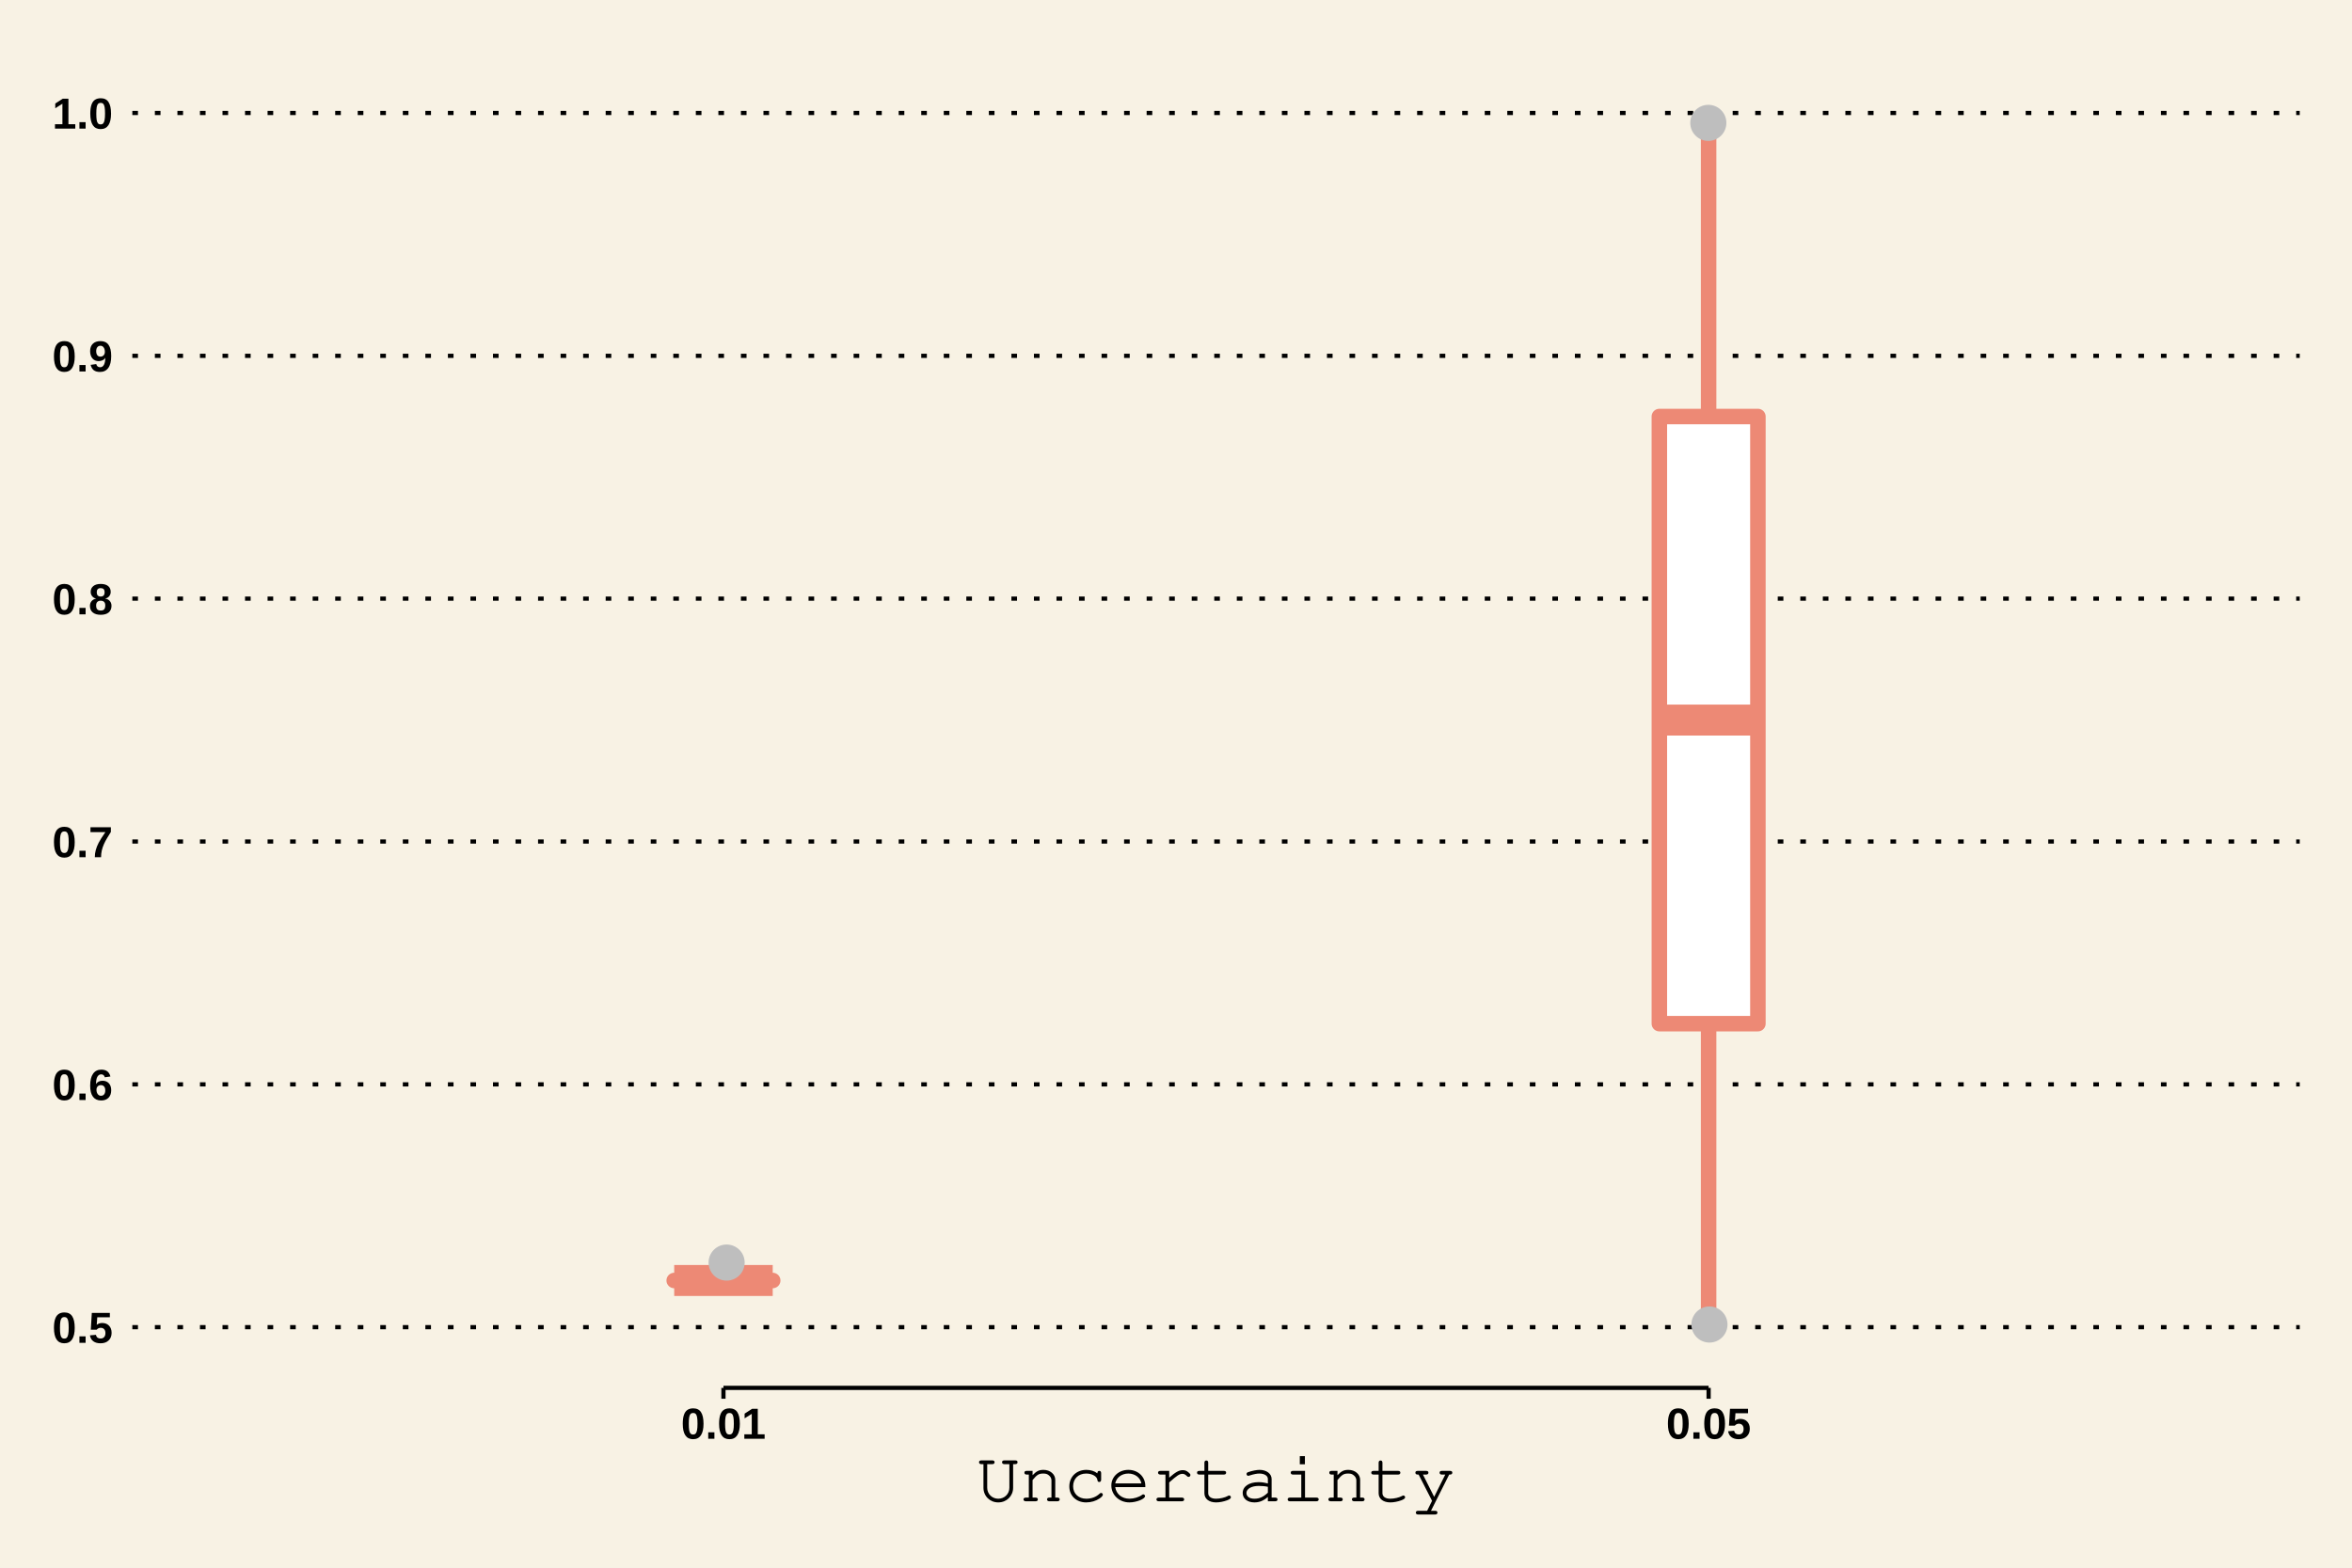
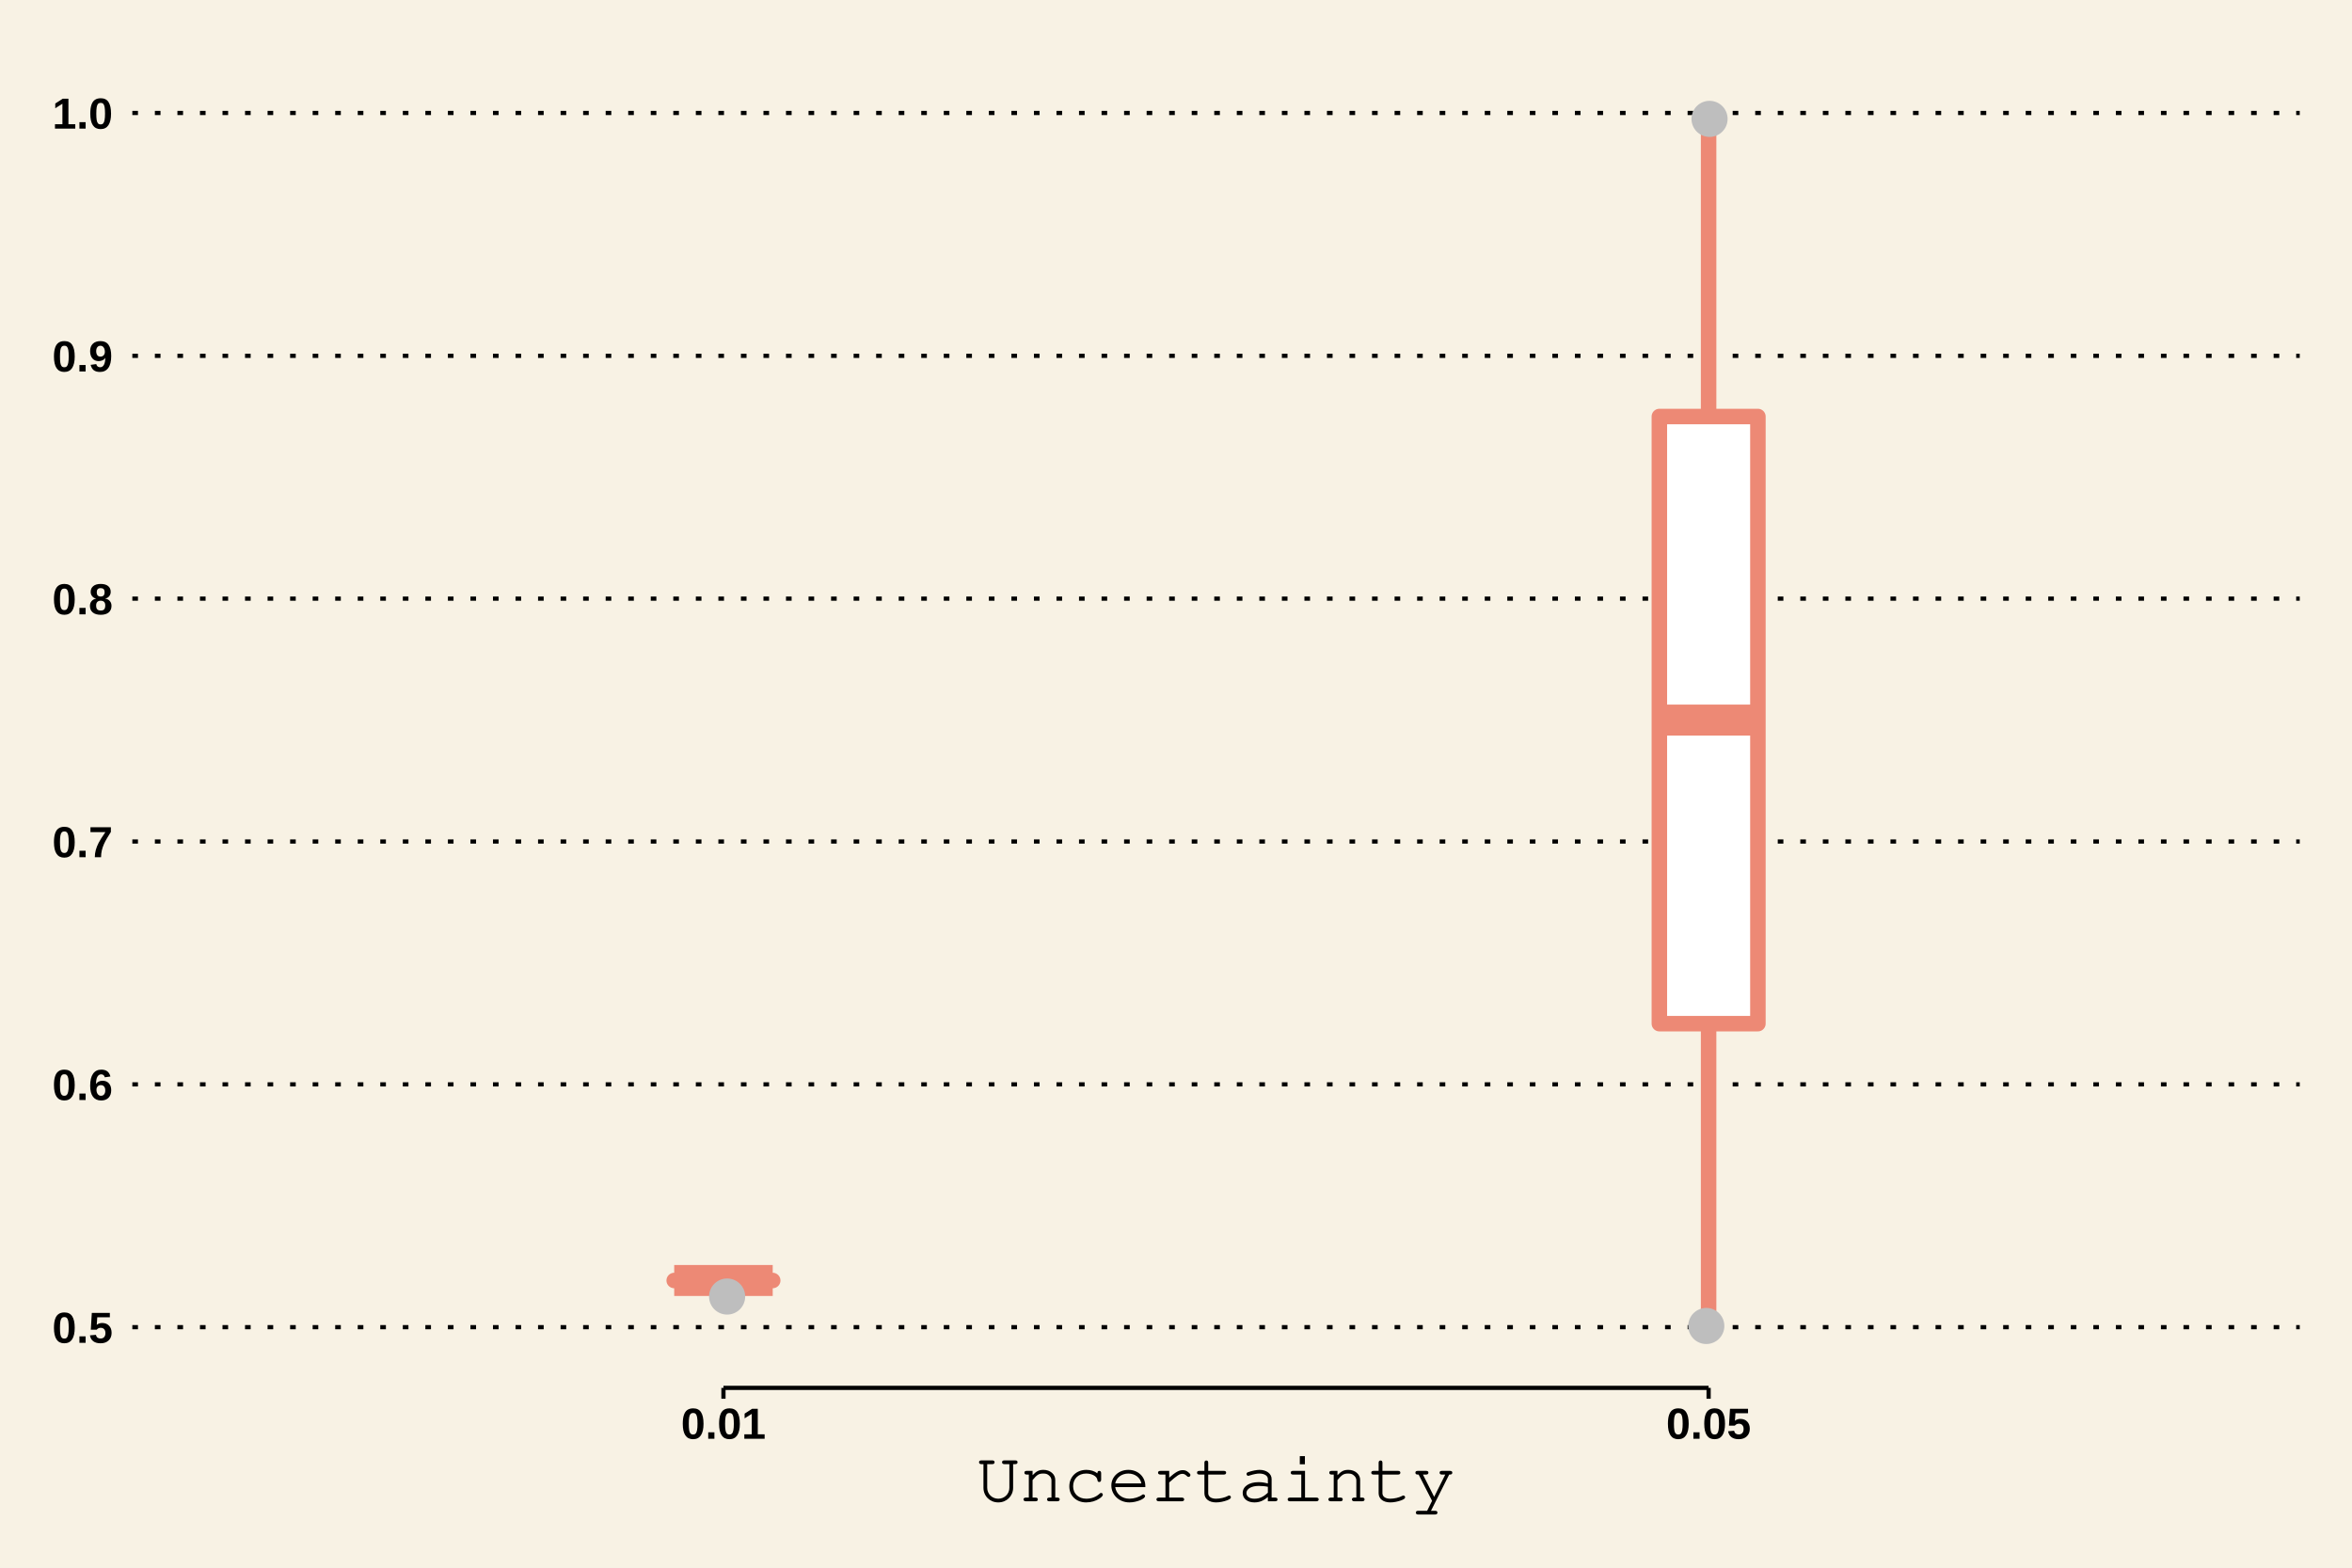
<svg xmlns="http://www.w3.org/2000/svg" class="svglite" width="648.00pt" height="432.00pt" viewBox="0 0 648.00 432.00">
  <defs>
    <style type="text/css">
    .svglite line, .svglite polyline, .svglite polygon, .svglite path, .svglite rect, .svglite circle {
      fill: none;
      stroke: #000000;
      stroke-linecap: round;
      stroke-linejoin: round;
      stroke-miterlimit: 10.00;
    }
  </style>
  </defs>
  <rect width="100%" height="100%" style="stroke: none; fill: #F8F2E4;" />
  <defs>
    <clipPath id="cpMC4wMHw2NDguMDB8MC4wMHw0MzIuMDA=">
      <rect x="0.00" y="0.00" width="648.00" height="432.00" />
    </clipPath>
  </defs>
  <g clip-path="url(#cpMC4wMHw2NDguMDB8MC4wMHw0MzIuMDA=)">
    <rect x="0.00" y="0" width="648.00" height="432.00" style="stroke-width: 1.16; stroke: none; fill: #F8F2E4;" />
  </g>
  <defs>
    <clipPath id="cpMzYuNDZ8NjMzLjYwfDE0LjQwfDM4Mi40NQ==">
      <rect x="36.46" y="14.40" width="597.14" height="368.05" />
    </clipPath>
  </defs>
  <g clip-path="url(#cpMzYuNDZ8NjMzLjYwfDE0LjQwfDM4Mi40NQ==)">
    <rect x="36.46" y="14.40" width="597.14" height="368.05" style="stroke-width: 1.16; stroke: none; fill: #F8F2E4;" />
    <polyline points="36.46,365.72 633.60,365.72 " style="stroke-width: 1.16; stroke-dasharray: 1.55,4.66; stroke-linecap: butt;" />
    <polyline points="36.46,298.81 633.60,298.81 " style="stroke-width: 1.16; stroke-dasharray: 1.55,4.66; stroke-linecap: butt;" />
    <polyline points="36.46,231.89 633.60,231.89 " style="stroke-width: 1.16; stroke-dasharray: 1.55,4.66; stroke-linecap: butt;" />
    <polyline points="36.46,164.97 633.60,164.97 " style="stroke-width: 1.16; stroke-dasharray: 1.55,4.66; stroke-linecap: butt;" />
    <polyline points="36.46,98.05 633.60,98.05 " style="stroke-width: 1.16; stroke-dasharray: 1.55,4.66; stroke-linecap: butt;" />
    <polyline points="36.46,31.13 633.60,31.13 " style="stroke-width: 1.16; stroke-dasharray: 1.55,4.66; stroke-linecap: butt;" />
    <line x1="199.32" y1="352.86" x2="199.32" y2="352.86" style="stroke-width: 4.27; stroke: #ED8975; stroke-linecap: butt;" />
    <line x1="199.32" y1="352.86" x2="199.32" y2="352.86" style="stroke-width: 4.27; stroke: #ED8975; stroke-linecap: butt;" />
    <polygon points="185.75,352.86 185.75,352.86 212.89,352.86 212.89,352.86 185.75,352.86 " style="stroke-width: 4.27; stroke: #ED8975; fill: #FFFFFF;" />
    <line x1="185.75" y1="352.86" x2="212.89" y2="352.86" style="stroke-width: 8.54; stroke: #ED8975; stroke-linecap: butt;" />
    <line x1="470.74" y1="114.78" x2="470.74" y2="31.13" style="stroke-width: 4.27; stroke: #ED8975; stroke-linecap: butt;" />
    <line x1="470.74" y1="282.08" x2="470.74" y2="365.72" style="stroke-width: 4.27; stroke: #ED8975; stroke-linecap: butt;" />
    <polygon points="457.17,114.78 457.17,282.08 484.32,282.08 484.32,114.78 457.17,114.78 " style="stroke-width: 4.27; stroke: #ED8975; fill: #FFFFFF;" />
    <line x1="457.17" y1="198.43" x2="484.32" y2="198.43" style="stroke-width: 8.54; stroke: #ED8975; stroke-linecap: butt;" />
-     <circle cx="200.19" cy="347.92" r="4.62" style="stroke-width: 0.71; stroke: #BEBEBE; fill: #BEBEBE;" />
-     <circle cx="470.66" cy="33.86" r="4.62" style="stroke-width: 0.71; stroke: #BEBEBE; fill: #BEBEBE;" />
-     <circle cx="470.97" cy="364.99" r="4.62" style="stroke-width: 0.71; stroke: #BEBEBE; fill: #BEBEBE;" />
+     <circle cx="200.33" cy="357.28" r="4.62" style="stroke-width: 0.71; stroke: #BEBEBE; fill: #BEBEBE;" />
+     <circle cx="471.00" cy="32.76" r="4.62" style="stroke-width: 0.71; stroke: #BEBEBE; fill: #BEBEBE;" />
+     <circle cx="470.10" cy="365.39" r="4.62" style="stroke-width: 0.71; stroke: #BEBEBE; fill: #BEBEBE;" />
    <rect x="36.46" y="14.40" width="597.14" height="368.05" style="stroke-width: 1.16; stroke: none;" />
  </g>
  <g clip-path="url(#cpMC4wMHw2NDguMDB8MC4wMHw0MzIuMDA=)">
    <text x="31.08" y="370.04" text-anchor="end" style="font-size: 12.00px; font-weight: bold; font-family: Arial;" textLength="16.68px" lengthAdjust="spacingAndGlyphs">0.5</text>
    <text x="31.08" y="303.13" text-anchor="end" style="font-size: 12.00px; font-weight: bold; font-family: Arial;" textLength="16.68px" lengthAdjust="spacingAndGlyphs">0.6</text>
    <text x="31.08" y="236.21" text-anchor="end" style="font-size: 12.00px; font-weight: bold; font-family: Arial;" textLength="16.68px" lengthAdjust="spacingAndGlyphs">0.7</text>
    <text x="31.08" y="169.29" text-anchor="end" style="font-size: 12.00px; font-weight: bold; font-family: Arial;" textLength="16.68px" lengthAdjust="spacingAndGlyphs">0.8</text>
    <text x="31.08" y="102.37" text-anchor="end" style="font-size: 12.00px; font-weight: bold; font-family: Arial;" textLength="16.68px" lengthAdjust="spacingAndGlyphs">0.9</text>
    <text x="31.08" y="35.45" text-anchor="end" style="font-size: 12.00px; font-weight: bold; font-family: Arial;" textLength="16.68px" lengthAdjust="spacingAndGlyphs">1.0</text>
    <polyline points="199.32,382.45 470.74,382.45 " style="stroke-width: 1.16; stroke-linecap: butt;" />
    <polyline points="199.32,385.44 199.32,382.45 " style="stroke-width: 1.16; stroke-linecap: butt;" />
    <polyline points="470.74,385.44 470.74,382.45 " style="stroke-width: 1.16; stroke-linecap: butt;" />
    <text x="199.32" y="396.47" text-anchor="middle" style="font-size: 12.00px; font-weight: bold; font-family: Arial;" textLength="23.36px" lengthAdjust="spacingAndGlyphs">0.01</text>
    <text x="470.74" y="396.47" text-anchor="middle" style="font-size: 12.00px; font-weight: bold; font-family: Arial;" textLength="23.36px" lengthAdjust="spacingAndGlyphs">0.05</text>
    <text x="335.03" y="413.70" text-anchor="middle" style="font-size: 20.00px; font-weight: 0; font-family: Courier;" textLength="132.03px" lengthAdjust="spacingAndGlyphs">Uncertainty</text>
  </g>
</svg>
